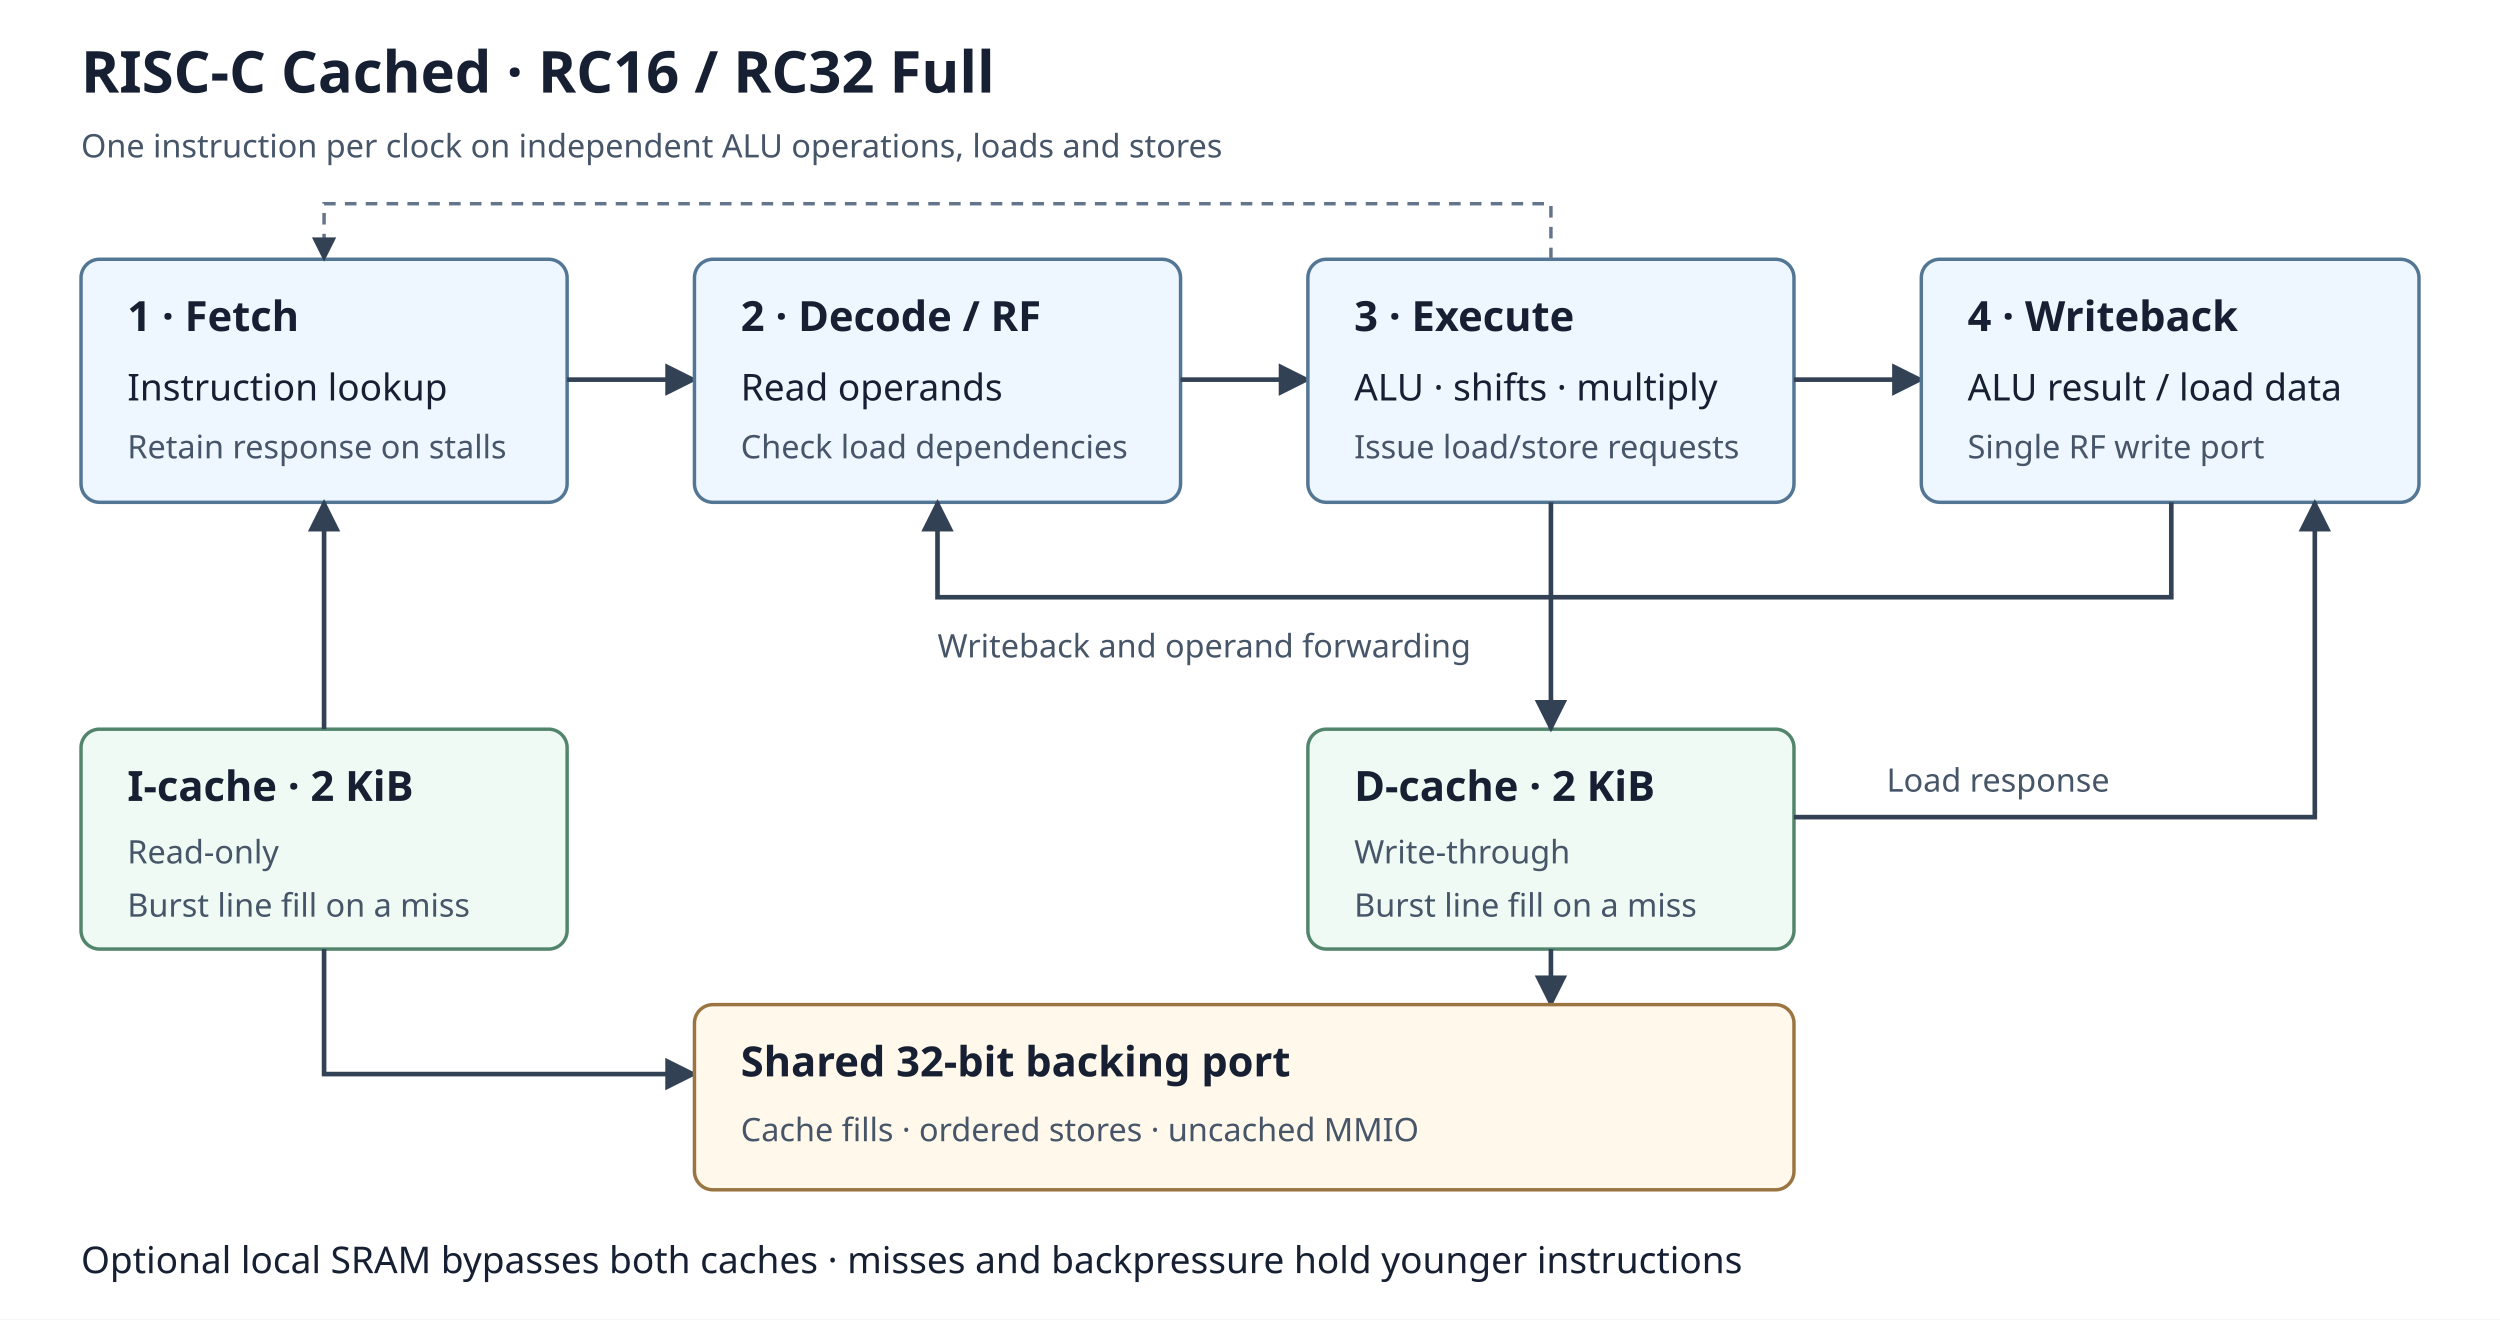
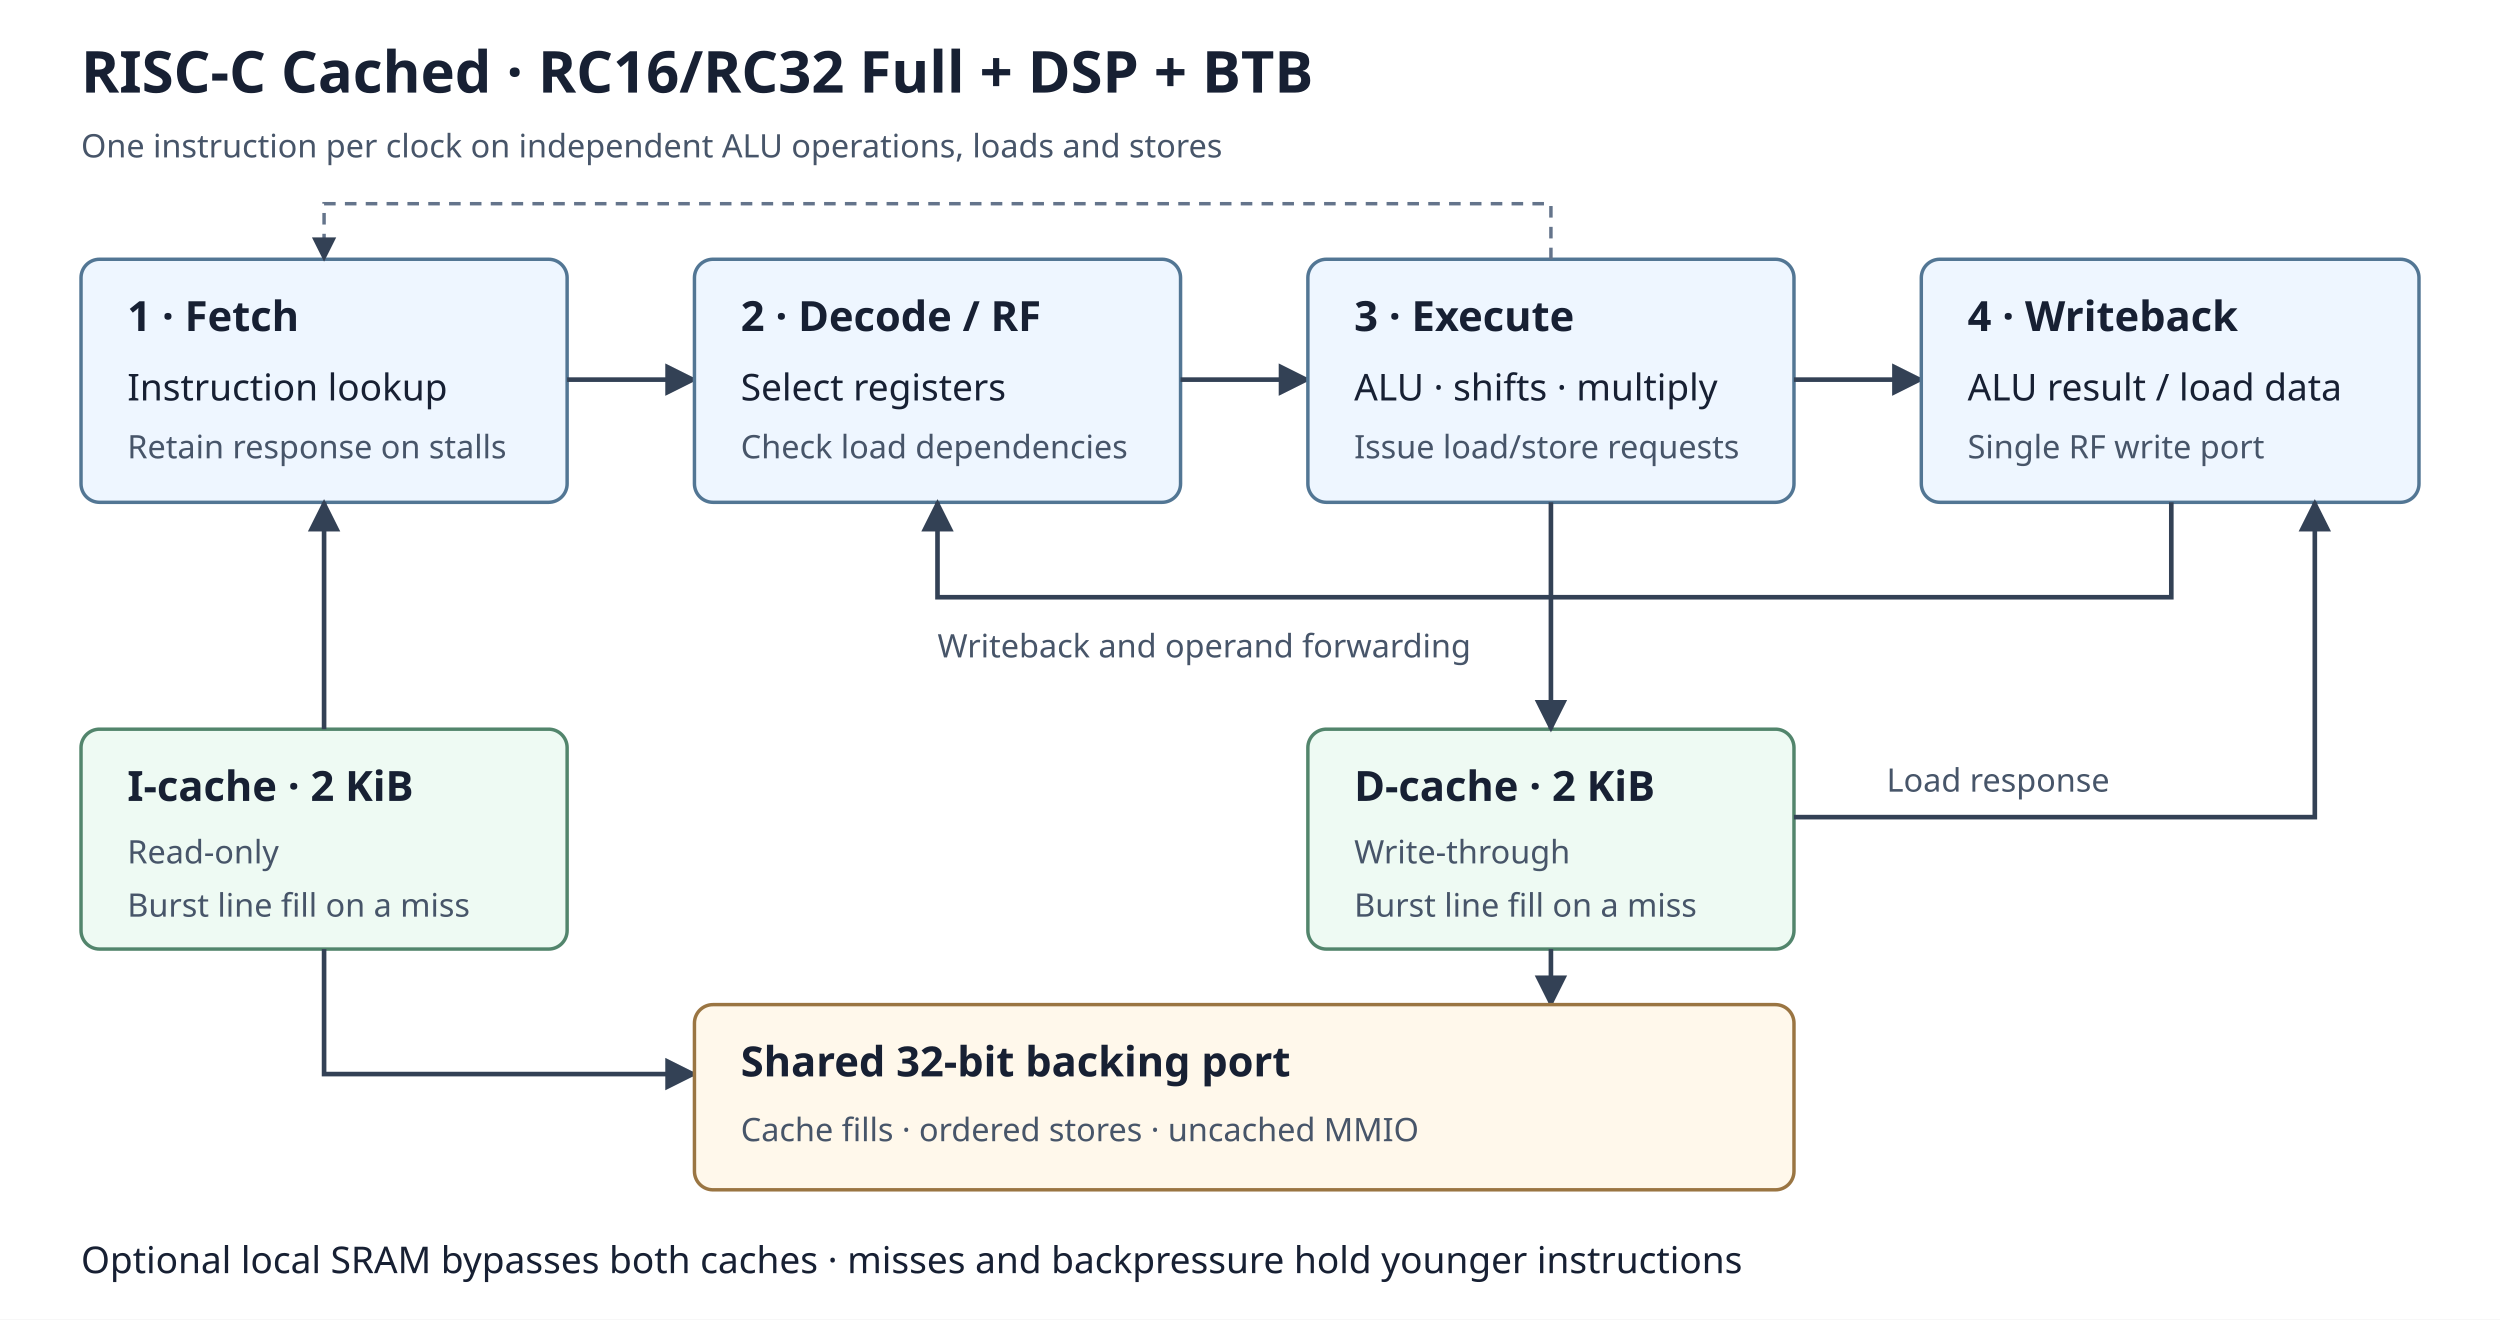
<svg xmlns="http://www.w3.org/2000/svg" width="1080" height="570" viewBox="0 0 1080 570" role="img" aria-labelledby="title desc">
  <defs>
    <marker id="arrow" viewBox="0 0 10 10" refX="9" refY="5" markerWidth="7" markerHeight="7" orient="auto-start-reverse">
      <path d="M0 0L10 5L0 10z" fill="#334155" />
    </marker>
    <style>
      text { font-family: sans-serif; fill: #172033; font-size: 16px; }
      .title { font-size: 25px; font-weight: bold; }
      .label { font-size: 18px; font-weight: bold; }
      .small { font-size: 14px; fill: #475569; }
      .pipe { stroke: #527694; stroke-width: 1.5; fill: #eef6ff; }
      .cache { stroke: #52856c; stroke-width: 1.5; fill: #eefaf3; }
      .memory { stroke: #9a7542; stroke-width: 1.5; fill: #fff8eb; }
      .flow { fill: none; stroke: #334155; stroke-width: 2; marker-end: url(#arrow); }
      .control { fill: none; stroke: #64748b; stroke-width: 1.5; stroke-dasharray: 5 4; marker-end: url(#arrow); }
    </style>
  </defs>
  <rect width="1080" height="570" fill="#fff" />
-   <text x="35" y="40" class="title">RISC-C Cached · RC16 / RC32 Full</text>
+   <text x="35" y="40" class="title">RISC-C Cached · RC16/RC32 Full + DSP + BTB</text>
  <text x="35" y="68" class="small">One instruction per clock on independent ALU operations, loads and stores</text>
  <rect x="35" y="112" width="210" height="105" rx="8" class="pipe" />
  <text x="55" y="143" class="label">1 · Fetch</text>
  <text x="55" y="173">Instruction lookup</text>
  <text x="55" y="198" class="small">Retain response on stalls</text>
  <path d="M245 164H300" class="flow" />
  <rect x="300" y="112" width="210" height="105" rx="8" class="pipe" />
  <text x="320" y="143" class="label">2 · Decode / RF</text>
-   <text x="320" y="173">Read operands</text>
+   <text x="320" y="173">Select registers</text>
  <text x="320" y="198" class="small">Check load dependencies</text>
  <path d="M510 164H565" class="flow" />
  <rect x="565" y="112" width="210" height="105" rx="8" class="pipe" />
  <text x="585" y="143" class="label">3 · Execute</text>
  <text x="585" y="173">ALU · shifts · multiply</text>
  <text x="585" y="198" class="small">Issue load/store requests</text>
  <path d="M775 164H830" class="flow" />
  <rect x="830" y="112" width="215" height="105" rx="8" class="pipe" />
  <text x="850" y="143" class="label">4 · Writeback</text>
  <text x="850" y="173">ALU result / load data</text>
  <text x="850" y="198" class="small">Single RF write port</text>
  <path d="M670 112V88H140V112" class="control" />
  <path d="M938 217V258H405V217" class="flow" />
  <text x="405" y="284" class="small">Writeback and operand forwarding</text>
  <rect x="35" y="315" width="210" height="95" rx="8" class="cache" />
  <text x="55" y="346" class="label">I-cache · 2 KiB</text>
  <text x="55" y="373" class="small">Read-only</text>
  <text x="55" y="396" class="small">Burst line fill on a miss</text>
  <path d="M140 315V217" class="flow" />
  <rect x="565" y="315" width="210" height="95" rx="8" class="cache" />
  <text x="585" y="346" class="label">D-cache · 2 KiB</text>
  <text x="585" y="373" class="small">Write-through</text>
  <text x="585" y="396" class="small">Burst line fill on a miss</text>
  <path d="M670 217V315" class="flow" />
  <path d="M775 353H1000V217" class="flow" />
  <text x="815" y="342" class="small">Load response</text>
  <path d="M140 410V464H300" class="flow" />
  <path d="M670 410V434" class="flow" />
  <rect x="300" y="434" width="475" height="80" rx="8" class="memory" />
  <text x="320" y="465" class="label">Shared 32-bit backing port</text>
  <text x="320" y="493" class="small">Cache fills · ordered stores · uncached MMIO</text>
  <text x="35" y="550">Optional local SRAM bypasses both caches · misses and backpressure hold younger instructions</text>
</svg>
